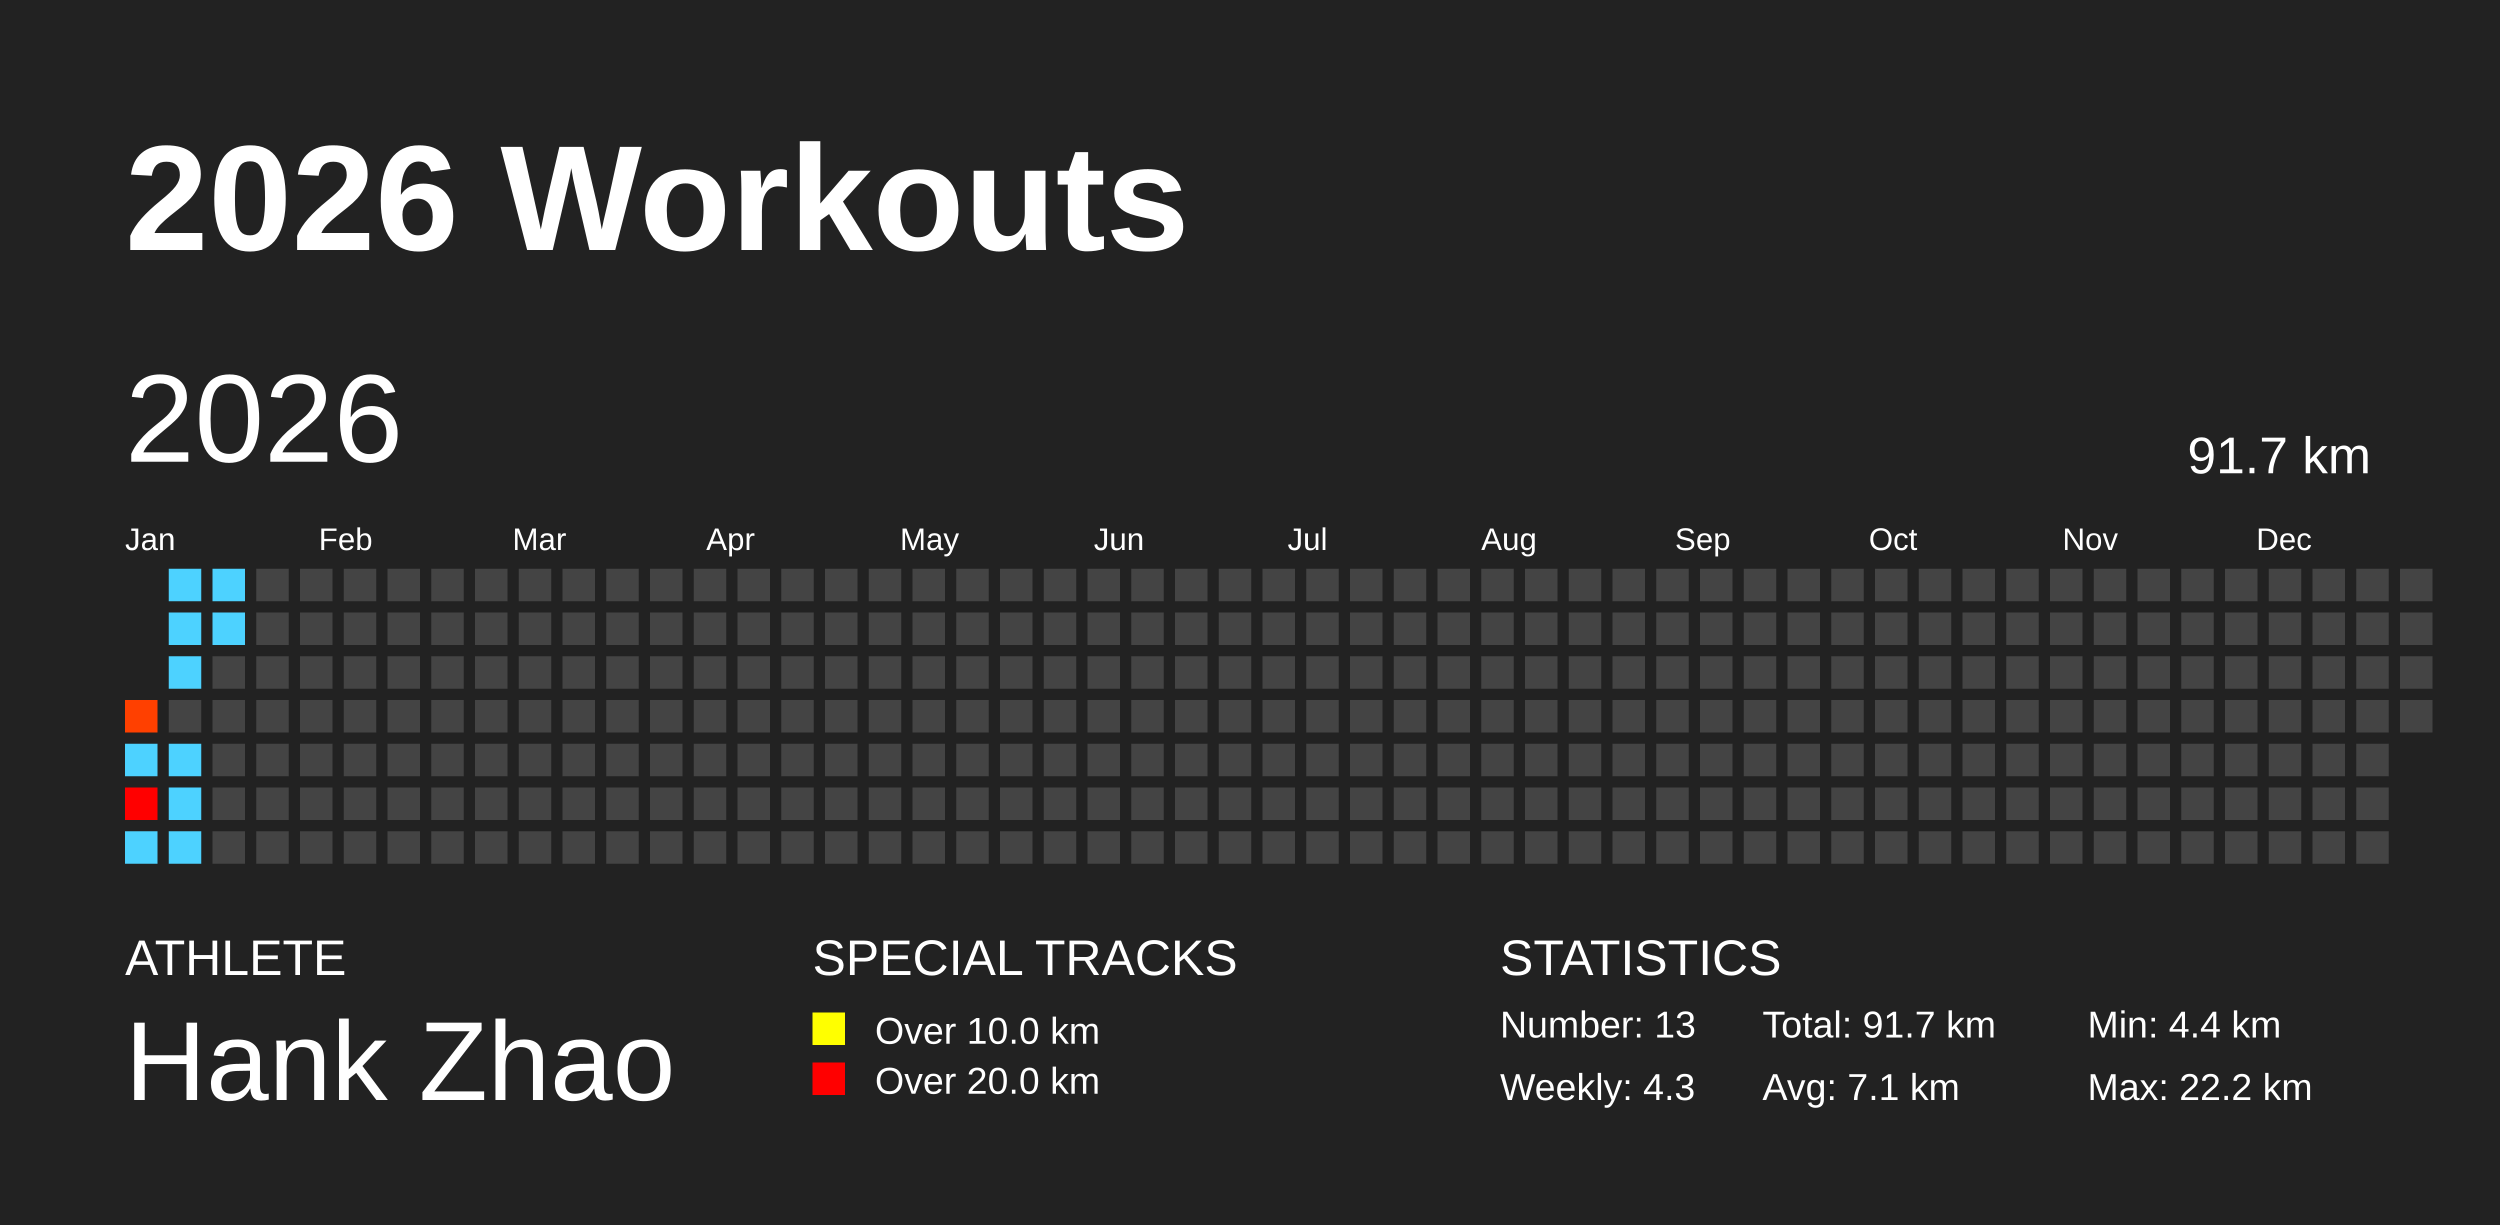
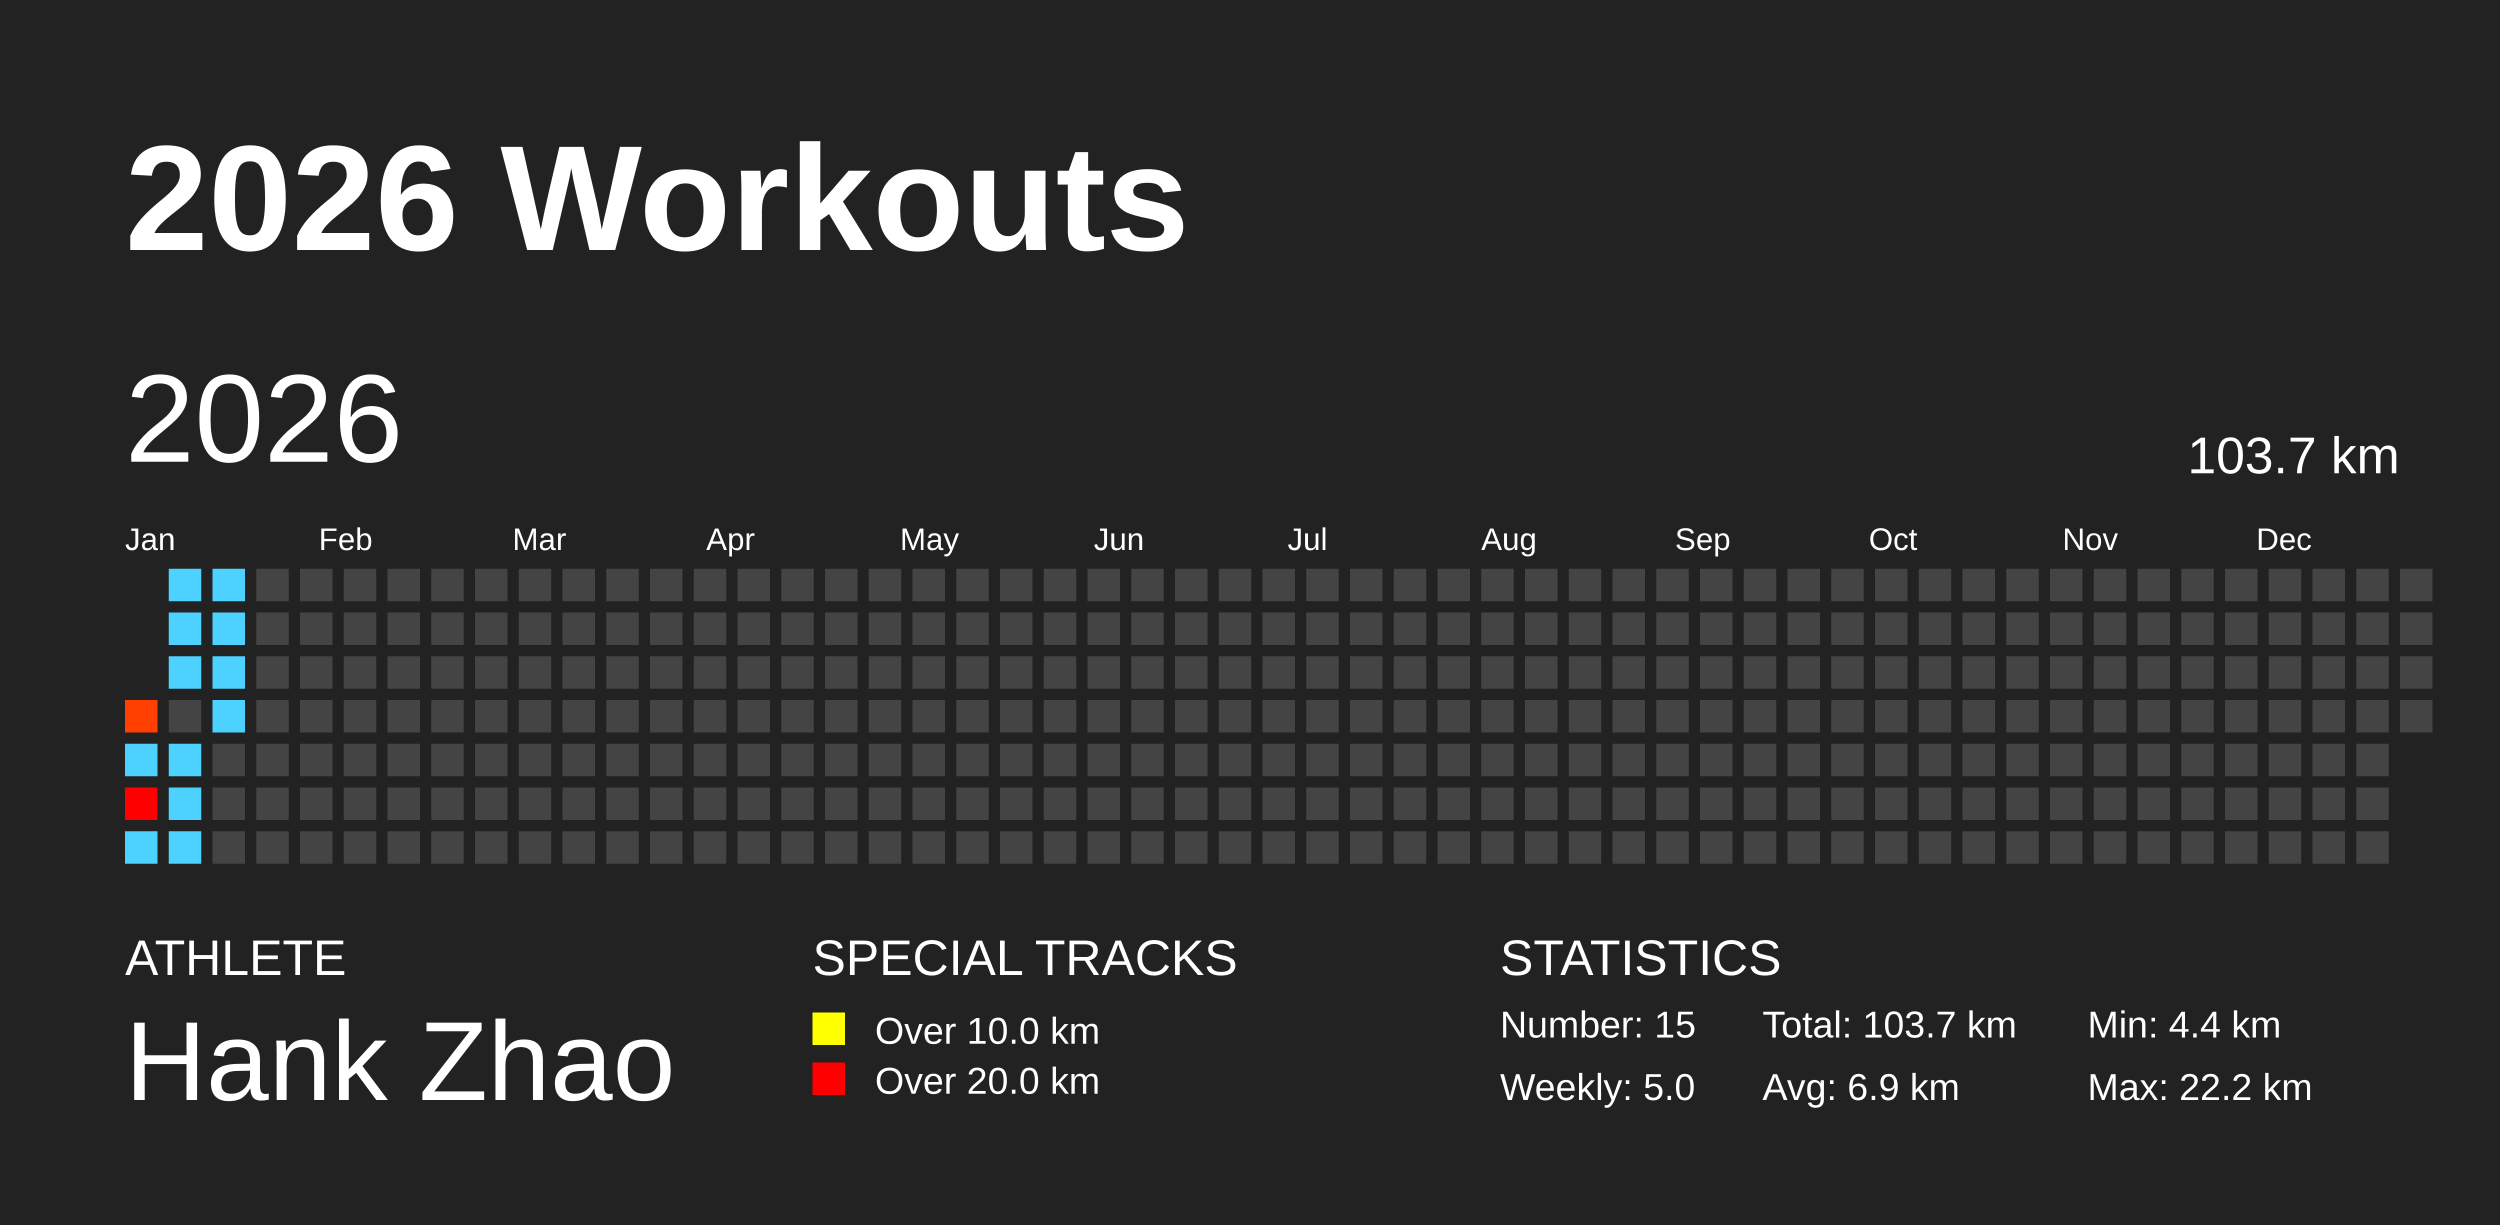
<svg xmlns="http://www.w3.org/2000/svg" baseProfile="full" height="98mm" version="1.1" viewBox="0,0,200,98" width="200mm">
  <defs />
  <rect fill="#222222" height="98" width="200" x="0" y="0" />
  <text fill="#FFFFFF" style="font-size:12px; font-family:Arial; font-weight:bold;" x="10" y="20">2026 Workouts</text>
  <text fill="#FFFFFF" style="font-size:4px; font-family:Arial" x="10" y="78">ATHLETE</text>
  <text fill="#FFFFFF" style="font-size:9px; font-family:Arial" x="10" y="88">Hank Zhao</text>
  <text fill="#FFFFFF" style="font-size:4px; font-family:Arial" x="65" y="78">SPECIAL TRACKS</text>
  <rect fill="yellow" height="2.6" width="2.6" x="65" y="81" />
  <text fill="#FFFFFF" style="font-size:3px; font-family:Arial" x="70" y="83.5">Over 10.0 km</text>
  <rect fill="red" height="2.6" width="2.6" x="65" y="85" />
  <text fill="#FFFFFF" style="font-size:3px; font-family:Arial" x="70" y="87.5">Over 20.0 km</text>
  <text fill="#FFFFFF" style="font-size:4px; font-family:Arial" x="120" y="78">STATISTICS</text>
-   <text fill="#FFFFFF" style="font-size:3px; font-family:Arial" x="120" y="83">Number: 13</text>
-   <text fill="#FFFFFF" style="font-size:3px; font-family:Arial" x="120" y="88">Weekly: 4.3</text>
-   <text fill="#FFFFFF" style="font-size:3px; font-family:Arial" x="141" y="83">Total: 91.7 km</text>
-   <text fill="#FFFFFF" style="font-size:3px; font-family:Arial" x="141" y="88">Avg: 7.1 km</text>
+   <text fill="#FFFFFF" style="font-size:3px; font-family:Arial" x="120" y="83">Number: 15</text>
+   <text fill="#FFFFFF" style="font-size:3px; font-family:Arial" x="120" y="88">Weekly: 5.0</text>
+   <text fill="#FFFFFF" style="font-size:3px; font-family:Arial" x="141" y="83">Total: 103.7 km</text>
+   <text fill="#FFFFFF" style="font-size:3px; font-family:Arial" x="141" y="88">Avg: 6.9 km</text>
  <text fill="#FFFFFF" style="font-size:3px; font-family:Arial" x="167" y="83">Min: 4.4 km</text>
  <text fill="#FFFFFF" style="font-size:3px; font-family:Arial" x="167" y="88">Max: 22.2 km</text>
  <text dominant-baseline="hanging" fill="#FFFFFF" style="font-size:10.0px; font-family:Arial;" x="10" y="30">2026</text>
-   <text dominant-baseline="hanging" fill="#FFFFFF" style="font-size:4.125px; font-family:Arial;" x="175" y="35">91.7 km</text>
+   <text dominant-baseline="hanging" fill="#FFFFFF" style="font-size:4.125px; font-family:Arial;" x="175" y="35">103.7 km</text>
  <text fill="#FFFFFF" style="font-size:2.5px; font-family:Arial" x="10.0" y="44">Jan</text>
  <text fill="#FFFFFF" style="font-size:2.5px; font-family:Arial" x="25.5" y="44">Feb</text>
  <text fill="#FFFFFF" style="font-size:2.5px; font-family:Arial" x="41.0" y="44">Mar</text>
  <text fill="#FFFFFF" style="font-size:2.5px; font-family:Arial" x="56.5" y="44">Apr</text>
  <text fill="#FFFFFF" style="font-size:2.5px; font-family:Arial" x="72.0" y="44">May</text>
  <text fill="#FFFFFF" style="font-size:2.5px; font-family:Arial" x="87.5" y="44">Jun</text>
  <text fill="#FFFFFF" style="font-size:2.5px; font-family:Arial" x="103.0" y="44">Jul</text>
  <text fill="#FFFFFF" style="font-size:2.5px; font-family:Arial" x="118.5" y="44">Aug</text>
  <text fill="#FFFFFF" style="font-size:2.5px; font-family:Arial" x="134.0" y="44">Sep</text>
  <text fill="#FFFFFF" style="font-size:2.5px; font-family:Arial" x="149.5" y="44">Oct</text>
  <text fill="#FFFFFF" style="font-size:2.5px; font-family:Arial" x="165.0" y="44">Nov</text>
  <text fill="#FFFFFF" style="font-size:2.5px; font-family:Arial" x="180.5" y="44">Dec</text>
  <rect fill="#ff4000" height="2.6" width="2.6" x="10.0" y="56.0" />
  <rect fill="#4dd2ff" height="2.6" width="2.6" x="10.0" y="59.5" />
  <rect fill="red" height="2.6" width="2.6" x="10.0" y="63.0" />
  <rect fill="#4dd2ff" height="2.6" width="2.6" x="10.0" y="66.5" />
  <rect fill="#4dd2ff" height="2.6" width="2.6" x="13.5" y="45.5" />
  <rect fill="#4dd2ff" height="2.6" width="2.6" x="13.5" y="49.0" />
  <rect fill="#4dd2ff" height="2.6" width="2.6" x="13.5" y="52.5" />
  <rect fill="#444444" height="2.6" width="2.6" x="13.5" y="56.0" />
  <rect fill="#4dd2ff" height="2.6" width="2.6" x="13.5" y="59.5" />
  <rect fill="#4dd2ff" height="2.6" width="2.6" x="13.5" y="63.0" />
  <rect fill="#4dd2ff" height="2.6" width="2.6" x="13.5" y="66.5" />
  <rect fill="#4dd2ff" height="2.6" width="2.6" x="17.0" y="45.5" />
  <rect fill="#4dd2ff" height="2.6" width="2.6" x="17.0" y="49.0" />
-   <rect fill="#444444" height="2.6" width="2.6" x="17.0" y="52.5" />
-   <rect fill="#444444" height="2.6" width="2.6" x="17.0" y="56.0" />
+   <rect fill="#4dd2ff" height="2.6" width="2.6" x="17.0" y="52.5" />
+   <rect fill="#4dd2ff" height="2.6" width="2.6" x="17.0" y="56.0" />
  <rect fill="#444444" height="2.6" width="2.6" x="17.0" y="59.5" />
  <rect fill="#444444" height="2.6" width="2.6" x="17.0" y="63.0" />
  <rect fill="#444444" height="2.6" width="2.6" x="17.0" y="66.5" />
  <rect fill="#444444" height="2.6" width="2.6" x="20.5" y="45.5" />
  <rect fill="#444444" height="2.6" width="2.6" x="20.5" y="49.0" />
  <rect fill="#444444" height="2.6" width="2.6" x="20.5" y="52.5" />
  <rect fill="#444444" height="2.6" width="2.6" x="20.5" y="56.0" />
  <rect fill="#444444" height="2.6" width="2.6" x="20.5" y="59.5" />
  <rect fill="#444444" height="2.6" width="2.6" x="20.5" y="63.0" />
  <rect fill="#444444" height="2.6" width="2.6" x="20.5" y="66.5" />
  <rect fill="#444444" height="2.6" width="2.6" x="24.0" y="45.5" />
  <rect fill="#444444" height="2.6" width="2.6" x="24.0" y="49.0" />
  <rect fill="#444444" height="2.6" width="2.6" x="24.0" y="52.5" />
  <rect fill="#444444" height="2.6" width="2.6" x="24.0" y="56.0" />
  <rect fill="#444444" height="2.6" width="2.6" x="24.0" y="59.5" />
  <rect fill="#444444" height="2.6" width="2.6" x="24.0" y="63.0" />
  <rect fill="#444444" height="2.6" width="2.6" x="24.0" y="66.5" />
  <rect fill="#444444" height="2.6" width="2.6" x="27.5" y="45.5" />
  <rect fill="#444444" height="2.6" width="2.6" x="27.5" y="49.0" />
  <rect fill="#444444" height="2.6" width="2.6" x="27.5" y="52.5" />
  <rect fill="#444444" height="2.6" width="2.6" x="27.5" y="56.0" />
  <rect fill="#444444" height="2.6" width="2.6" x="27.5" y="59.5" />
  <rect fill="#444444" height="2.6" width="2.6" x="27.5" y="63.0" />
  <rect fill="#444444" height="2.6" width="2.6" x="27.5" y="66.5" />
  <rect fill="#444444" height="2.6" width="2.6" x="31.0" y="45.5" />
  <rect fill="#444444" height="2.6" width="2.6" x="31.0" y="49.0" />
  <rect fill="#444444" height="2.6" width="2.6" x="31.0" y="52.5" />
  <rect fill="#444444" height="2.6" width="2.6" x="31.0" y="56.0" />
  <rect fill="#444444" height="2.6" width="2.6" x="31.0" y="59.5" />
  <rect fill="#444444" height="2.6" width="2.6" x="31.0" y="63.0" />
  <rect fill="#444444" height="2.6" width="2.6" x="31.0" y="66.5" />
  <rect fill="#444444" height="2.6" width="2.6" x="34.5" y="45.5" />
  <rect fill="#444444" height="2.6" width="2.6" x="34.5" y="49.0" />
  <rect fill="#444444" height="2.6" width="2.6" x="34.5" y="52.5" />
  <rect fill="#444444" height="2.6" width="2.6" x="34.5" y="56.0" />
  <rect fill="#444444" height="2.6" width="2.6" x="34.5" y="59.5" />
  <rect fill="#444444" height="2.6" width="2.6" x="34.5" y="63.0" />
  <rect fill="#444444" height="2.6" width="2.6" x="34.5" y="66.5" />
  <rect fill="#444444" height="2.6" width="2.6" x="38.0" y="45.5" />
  <rect fill="#444444" height="2.6" width="2.6" x="38.0" y="49.0" />
  <rect fill="#444444" height="2.6" width="2.6" x="38.0" y="52.5" />
  <rect fill="#444444" height="2.6" width="2.6" x="38.0" y="56.0" />
  <rect fill="#444444" height="2.6" width="2.6" x="38.0" y="59.5" />
  <rect fill="#444444" height="2.6" width="2.6" x="38.0" y="63.0" />
  <rect fill="#444444" height="2.6" width="2.6" x="38.0" y="66.5" />
  <rect fill="#444444" height="2.6" width="2.6" x="41.5" y="45.5" />
  <rect fill="#444444" height="2.6" width="2.6" x="41.5" y="49.0" />
  <rect fill="#444444" height="2.6" width="2.6" x="41.5" y="52.5" />
  <rect fill="#444444" height="2.6" width="2.6" x="41.5" y="56.0" />
  <rect fill="#444444" height="2.6" width="2.6" x="41.5" y="59.5" />
  <rect fill="#444444" height="2.6" width="2.6" x="41.5" y="63.0" />
  <rect fill="#444444" height="2.6" width="2.6" x="41.5" y="66.5" />
  <rect fill="#444444" height="2.6" width="2.6" x="45.0" y="45.5" />
  <rect fill="#444444" height="2.6" width="2.6" x="45.0" y="49.0" />
  <rect fill="#444444" height="2.6" width="2.6" x="45.0" y="52.5" />
  <rect fill="#444444" height="2.6" width="2.6" x="45.0" y="56.0" />
  <rect fill="#444444" height="2.6" width="2.6" x="45.0" y="59.5" />
  <rect fill="#444444" height="2.6" width="2.6" x="45.0" y="63.0" />
  <rect fill="#444444" height="2.6" width="2.6" x="45.0" y="66.5" />
  <rect fill="#444444" height="2.6" width="2.6" x="48.5" y="45.5" />
  <rect fill="#444444" height="2.6" width="2.6" x="48.5" y="49.0" />
  <rect fill="#444444" height="2.6" width="2.6" x="48.5" y="52.5" />
  <rect fill="#444444" height="2.6" width="2.6" x="48.5" y="56.0" />
  <rect fill="#444444" height="2.6" width="2.6" x="48.5" y="59.5" />
  <rect fill="#444444" height="2.6" width="2.6" x="48.5" y="63.0" />
  <rect fill="#444444" height="2.6" width="2.6" x="48.5" y="66.5" />
  <rect fill="#444444" height="2.6" width="2.6" x="52.0" y="45.5" />
  <rect fill="#444444" height="2.6" width="2.6" x="52.0" y="49.0" />
  <rect fill="#444444" height="2.6" width="2.6" x="52.0" y="52.5" />
  <rect fill="#444444" height="2.6" width="2.6" x="52.0" y="56.0" />
  <rect fill="#444444" height="2.6" width="2.6" x="52.0" y="59.5" />
  <rect fill="#444444" height="2.6" width="2.6" x="52.0" y="63.0" />
  <rect fill="#444444" height="2.6" width="2.6" x="52.0" y="66.5" />
  <rect fill="#444444" height="2.6" width="2.6" x="55.5" y="45.5" />
  <rect fill="#444444" height="2.6" width="2.6" x="55.5" y="49.0" />
  <rect fill="#444444" height="2.6" width="2.6" x="55.5" y="52.5" />
  <rect fill="#444444" height="2.6" width="2.6" x="55.5" y="56.0" />
  <rect fill="#444444" height="2.6" width="2.6" x="55.5" y="59.5" />
  <rect fill="#444444" height="2.6" width="2.6" x="55.5" y="63.0" />
  <rect fill="#444444" height="2.6" width="2.6" x="55.5" y="66.5" />
  <rect fill="#444444" height="2.6" width="2.6" x="59.0" y="45.5" />
  <rect fill="#444444" height="2.6" width="2.6" x="59.0" y="49.0" />
  <rect fill="#444444" height="2.6" width="2.6" x="59.0" y="52.5" />
  <rect fill="#444444" height="2.6" width="2.6" x="59.0" y="56.0" />
  <rect fill="#444444" height="2.6" width="2.6" x="59.0" y="59.5" />
  <rect fill="#444444" height="2.6" width="2.6" x="59.0" y="63.0" />
  <rect fill="#444444" height="2.6" width="2.6" x="59.0" y="66.5" />
  <rect fill="#444444" height="2.6" width="2.6" x="62.5" y="45.5" />
  <rect fill="#444444" height="2.6" width="2.6" x="62.5" y="49.0" />
  <rect fill="#444444" height="2.6" width="2.6" x="62.5" y="52.5" />
  <rect fill="#444444" height="2.6" width="2.6" x="62.5" y="56.0" />
  <rect fill="#444444" height="2.6" width="2.6" x="62.5" y="59.5" />
  <rect fill="#444444" height="2.6" width="2.6" x="62.5" y="63.0" />
  <rect fill="#444444" height="2.6" width="2.6" x="62.5" y="66.5" />
  <rect fill="#444444" height="2.6" width="2.6" x="66.0" y="45.5" />
  <rect fill="#444444" height="2.6" width="2.6" x="66.0" y="49.0" />
  <rect fill="#444444" height="2.6" width="2.6" x="66.0" y="52.5" />
  <rect fill="#444444" height="2.6" width="2.6" x="66.0" y="56.0" />
  <rect fill="#444444" height="2.6" width="2.6" x="66.0" y="59.5" />
  <rect fill="#444444" height="2.6" width="2.6" x="66.0" y="63.0" />
  <rect fill="#444444" height="2.6" width="2.6" x="66.0" y="66.5" />
  <rect fill="#444444" height="2.6" width="2.6" x="69.5" y="45.5" />
  <rect fill="#444444" height="2.6" width="2.6" x="69.5" y="49.0" />
  <rect fill="#444444" height="2.6" width="2.6" x="69.5" y="52.5" />
  <rect fill="#444444" height="2.6" width="2.6" x="69.5" y="56.0" />
  <rect fill="#444444" height="2.6" width="2.6" x="69.5" y="59.5" />
  <rect fill="#444444" height="2.6" width="2.6" x="69.5" y="63.0" />
  <rect fill="#444444" height="2.6" width="2.6" x="69.5" y="66.5" />
  <rect fill="#444444" height="2.6" width="2.6" x="73.0" y="45.5" />
  <rect fill="#444444" height="2.6" width="2.6" x="73.0" y="49.0" />
  <rect fill="#444444" height="2.6" width="2.6" x="73.0" y="52.5" />
  <rect fill="#444444" height="2.6" width="2.6" x="73.0" y="56.0" />
  <rect fill="#444444" height="2.6" width="2.6" x="73.0" y="59.5" />
  <rect fill="#444444" height="2.6" width="2.6" x="73.0" y="63.0" />
  <rect fill="#444444" height="2.6" width="2.6" x="73.0" y="66.5" />
  <rect fill="#444444" height="2.6" width="2.6" x="76.5" y="45.5" />
  <rect fill="#444444" height="2.6" width="2.6" x="76.5" y="49.0" />
  <rect fill="#444444" height="2.6" width="2.6" x="76.5" y="52.5" />
  <rect fill="#444444" height="2.6" width="2.6" x="76.5" y="56.0" />
  <rect fill="#444444" height="2.6" width="2.6" x="76.5" y="59.5" />
  <rect fill="#444444" height="2.6" width="2.6" x="76.5" y="63.0" />
  <rect fill="#444444" height="2.6" width="2.6" x="76.5" y="66.5" />
  <rect fill="#444444" height="2.6" width="2.6" x="80.0" y="45.5" />
  <rect fill="#444444" height="2.6" width="2.6" x="80.0" y="49.0" />
  <rect fill="#444444" height="2.6" width="2.6" x="80.0" y="52.5" />
  <rect fill="#444444" height="2.6" width="2.6" x="80.0" y="56.0" />
  <rect fill="#444444" height="2.6" width="2.6" x="80.0" y="59.5" />
  <rect fill="#444444" height="2.6" width="2.6" x="80.0" y="63.0" />
  <rect fill="#444444" height="2.6" width="2.6" x="80.0" y="66.5" />
  <rect fill="#444444" height="2.6" width="2.6" x="83.5" y="45.5" />
  <rect fill="#444444" height="2.6" width="2.6" x="83.5" y="49.0" />
  <rect fill="#444444" height="2.6" width="2.6" x="83.5" y="52.5" />
  <rect fill="#444444" height="2.6" width="2.6" x="83.5" y="56.0" />
  <rect fill="#444444" height="2.6" width="2.6" x="83.5" y="59.5" />
  <rect fill="#444444" height="2.6" width="2.6" x="83.5" y="63.0" />
  <rect fill="#444444" height="2.6" width="2.6" x="83.5" y="66.5" />
  <rect fill="#444444" height="2.6" width="2.6" x="87.0" y="45.5" />
  <rect fill="#444444" height="2.6" width="2.6" x="87.0" y="49.0" />
  <rect fill="#444444" height="2.6" width="2.6" x="87.0" y="52.5" />
  <rect fill="#444444" height="2.6" width="2.6" x="87.0" y="56.0" />
  <rect fill="#444444" height="2.6" width="2.6" x="87.0" y="59.5" />
  <rect fill="#444444" height="2.6" width="2.6" x="87.0" y="63.0" />
  <rect fill="#444444" height="2.6" width="2.6" x="87.0" y="66.5" />
  <rect fill="#444444" height="2.6" width="2.6" x="90.5" y="45.5" />
  <rect fill="#444444" height="2.6" width="2.6" x="90.5" y="49.0" />
  <rect fill="#444444" height="2.6" width="2.6" x="90.5" y="52.5" />
  <rect fill="#444444" height="2.6" width="2.6" x="90.5" y="56.0" />
  <rect fill="#444444" height="2.6" width="2.6" x="90.5" y="59.5" />
  <rect fill="#444444" height="2.6" width="2.6" x="90.5" y="63.0" />
  <rect fill="#444444" height="2.6" width="2.6" x="90.5" y="66.5" />
  <rect fill="#444444" height="2.6" width="2.6" x="94.0" y="45.5" />
  <rect fill="#444444" height="2.6" width="2.6" x="94.0" y="49.0" />
  <rect fill="#444444" height="2.6" width="2.6" x="94.0" y="52.5" />
  <rect fill="#444444" height="2.6" width="2.6" x="94.0" y="56.0" />
  <rect fill="#444444" height="2.6" width="2.6" x="94.0" y="59.5" />
  <rect fill="#444444" height="2.6" width="2.6" x="94.0" y="63.0" />
  <rect fill="#444444" height="2.6" width="2.6" x="94.0" y="66.5" />
  <rect fill="#444444" height="2.6" width="2.6" x="97.5" y="45.5" />
  <rect fill="#444444" height="2.6" width="2.6" x="97.5" y="49.0" />
  <rect fill="#444444" height="2.6" width="2.6" x="97.5" y="52.5" />
  <rect fill="#444444" height="2.6" width="2.6" x="97.5" y="56.0" />
  <rect fill="#444444" height="2.6" width="2.6" x="97.5" y="59.5" />
  <rect fill="#444444" height="2.6" width="2.6" x="97.5" y="63.0" />
  <rect fill="#444444" height="2.6" width="2.6" x="97.5" y="66.5" />
  <rect fill="#444444" height="2.6" width="2.6" x="101.0" y="45.5" />
  <rect fill="#444444" height="2.6" width="2.6" x="101.0" y="49.0" />
  <rect fill="#444444" height="2.6" width="2.6" x="101.0" y="52.5" />
  <rect fill="#444444" height="2.6" width="2.6" x="101.0" y="56.0" />
  <rect fill="#444444" height="2.6" width="2.6" x="101.0" y="59.5" />
  <rect fill="#444444" height="2.6" width="2.6" x="101.0" y="63.0" />
  <rect fill="#444444" height="2.6" width="2.6" x="101.0" y="66.5" />
  <rect fill="#444444" height="2.6" width="2.6" x="104.5" y="45.5" />
  <rect fill="#444444" height="2.6" width="2.6" x="104.5" y="49.0" />
  <rect fill="#444444" height="2.6" width="2.6" x="104.5" y="52.5" />
  <rect fill="#444444" height="2.6" width="2.6" x="104.5" y="56.0" />
  <rect fill="#444444" height="2.6" width="2.6" x="104.5" y="59.5" />
  <rect fill="#444444" height="2.6" width="2.6" x="104.5" y="63.0" />
  <rect fill="#444444" height="2.6" width="2.6" x="104.5" y="66.5" />
  <rect fill="#444444" height="2.6" width="2.6" x="108.0" y="45.5" />
  <rect fill="#444444" height="2.6" width="2.6" x="108.0" y="49.0" />
  <rect fill="#444444" height="2.6" width="2.6" x="108.0" y="52.5" />
  <rect fill="#444444" height="2.6" width="2.6" x="108.0" y="56.0" />
  <rect fill="#444444" height="2.6" width="2.6" x="108.0" y="59.5" />
  <rect fill="#444444" height="2.6" width="2.6" x="108.0" y="63.0" />
  <rect fill="#444444" height="2.6" width="2.6" x="108.0" y="66.5" />
  <rect fill="#444444" height="2.6" width="2.6" x="111.5" y="45.5" />
  <rect fill="#444444" height="2.6" width="2.6" x="111.5" y="49.0" />
  <rect fill="#444444" height="2.6" width="2.6" x="111.5" y="52.5" />
  <rect fill="#444444" height="2.6" width="2.6" x="111.5" y="56.0" />
  <rect fill="#444444" height="2.6" width="2.6" x="111.5" y="59.5" />
  <rect fill="#444444" height="2.6" width="2.6" x="111.5" y="63.0" />
  <rect fill="#444444" height="2.6" width="2.6" x="111.5" y="66.5" />
  <rect fill="#444444" height="2.6" width="2.6" x="115.0" y="45.5" />
  <rect fill="#444444" height="2.6" width="2.6" x="115.0" y="49.0" />
  <rect fill="#444444" height="2.6" width="2.6" x="115.0" y="52.5" />
  <rect fill="#444444" height="2.6" width="2.6" x="115.0" y="56.0" />
  <rect fill="#444444" height="2.6" width="2.6" x="115.0" y="59.5" />
  <rect fill="#444444" height="2.6" width="2.6" x="115.0" y="63.0" />
  <rect fill="#444444" height="2.6" width="2.6" x="115.0" y="66.5" />
  <rect fill="#444444" height="2.6" width="2.6" x="118.5" y="45.5" />
  <rect fill="#444444" height="2.6" width="2.6" x="118.5" y="49.0" />
  <rect fill="#444444" height="2.6" width="2.6" x="118.5" y="52.5" />
  <rect fill="#444444" height="2.6" width="2.6" x="118.5" y="56.0" />
  <rect fill="#444444" height="2.6" width="2.6" x="118.5" y="59.5" />
  <rect fill="#444444" height="2.6" width="2.6" x="118.5" y="63.0" />
  <rect fill="#444444" height="2.6" width="2.6" x="118.5" y="66.5" />
  <rect fill="#444444" height="2.6" width="2.6" x="122.0" y="45.5" />
  <rect fill="#444444" height="2.6" width="2.6" x="122.0" y="49.0" />
  <rect fill="#444444" height="2.6" width="2.6" x="122.0" y="52.5" />
  <rect fill="#444444" height="2.6" width="2.6" x="122.0" y="56.0" />
  <rect fill="#444444" height="2.6" width="2.6" x="122.0" y="59.5" />
  <rect fill="#444444" height="2.6" width="2.6" x="122.0" y="63.0" />
  <rect fill="#444444" height="2.6" width="2.6" x="122.0" y="66.5" />
  <rect fill="#444444" height="2.6" width="2.6" x="125.5" y="45.5" />
  <rect fill="#444444" height="2.6" width="2.6" x="125.5" y="49.0" />
  <rect fill="#444444" height="2.6" width="2.6" x="125.5" y="52.5" />
  <rect fill="#444444" height="2.6" width="2.6" x="125.5" y="56.0" />
  <rect fill="#444444" height="2.6" width="2.6" x="125.5" y="59.5" />
  <rect fill="#444444" height="2.6" width="2.6" x="125.5" y="63.0" />
  <rect fill="#444444" height="2.6" width="2.6" x="125.5" y="66.5" />
  <rect fill="#444444" height="2.6" width="2.6" x="129.0" y="45.5" />
  <rect fill="#444444" height="2.6" width="2.6" x="129.0" y="49.0" />
  <rect fill="#444444" height="2.6" width="2.6" x="129.0" y="52.5" />
  <rect fill="#444444" height="2.6" width="2.6" x="129.0" y="56.0" />
  <rect fill="#444444" height="2.6" width="2.6" x="129.0" y="59.5" />
  <rect fill="#444444" height="2.6" width="2.6" x="129.0" y="63.0" />
  <rect fill="#444444" height="2.6" width="2.6" x="129.0" y="66.5" />
  <rect fill="#444444" height="2.6" width="2.6" x="132.5" y="45.5" />
  <rect fill="#444444" height="2.6" width="2.6" x="132.5" y="49.0" />
  <rect fill="#444444" height="2.6" width="2.6" x="132.5" y="52.5" />
  <rect fill="#444444" height="2.6" width="2.6" x="132.5" y="56.0" />
  <rect fill="#444444" height="2.6" width="2.6" x="132.5" y="59.5" />
  <rect fill="#444444" height="2.6" width="2.6" x="132.5" y="63.0" />
  <rect fill="#444444" height="2.6" width="2.6" x="132.5" y="66.5" />
  <rect fill="#444444" height="2.6" width="2.6" x="136.0" y="45.5" />
  <rect fill="#444444" height="2.6" width="2.6" x="136.0" y="49.0" />
  <rect fill="#444444" height="2.6" width="2.6" x="136.0" y="52.5" />
  <rect fill="#444444" height="2.6" width="2.6" x="136.0" y="56.0" />
  <rect fill="#444444" height="2.6" width="2.6" x="136.0" y="59.5" />
  <rect fill="#444444" height="2.6" width="2.6" x="136.0" y="63.0" />
  <rect fill="#444444" height="2.6" width="2.6" x="136.0" y="66.5" />
  <rect fill="#444444" height="2.6" width="2.6" x="139.5" y="45.5" />
  <rect fill="#444444" height="2.6" width="2.6" x="139.5" y="49.0" />
  <rect fill="#444444" height="2.6" width="2.6" x="139.5" y="52.5" />
  <rect fill="#444444" height="2.6" width="2.6" x="139.5" y="56.0" />
  <rect fill="#444444" height="2.6" width="2.6" x="139.5" y="59.5" />
  <rect fill="#444444" height="2.6" width="2.6" x="139.5" y="63.0" />
  <rect fill="#444444" height="2.6" width="2.6" x="139.5" y="66.5" />
  <rect fill="#444444" height="2.6" width="2.6" x="143.0" y="45.5" />
  <rect fill="#444444" height="2.6" width="2.6" x="143.0" y="49.0" />
  <rect fill="#444444" height="2.6" width="2.6" x="143.0" y="52.5" />
  <rect fill="#444444" height="2.6" width="2.6" x="143.0" y="56.0" />
  <rect fill="#444444" height="2.6" width="2.6" x="143.0" y="59.5" />
  <rect fill="#444444" height="2.6" width="2.6" x="143.0" y="63.0" />
  <rect fill="#444444" height="2.6" width="2.6" x="143.0" y="66.5" />
  <rect fill="#444444" height="2.6" width="2.6" x="146.5" y="45.5" />
  <rect fill="#444444" height="2.6" width="2.6" x="146.5" y="49.0" />
  <rect fill="#444444" height="2.6" width="2.6" x="146.5" y="52.5" />
  <rect fill="#444444" height="2.6" width="2.6" x="146.5" y="56.0" />
  <rect fill="#444444" height="2.6" width="2.6" x="146.5" y="59.5" />
  <rect fill="#444444" height="2.6" width="2.6" x="146.5" y="63.0" />
  <rect fill="#444444" height="2.6" width="2.6" x="146.5" y="66.5" />
  <rect fill="#444444" height="2.6" width="2.6" x="150.0" y="45.5" />
  <rect fill="#444444" height="2.6" width="2.6" x="150.0" y="49.0" />
  <rect fill="#444444" height="2.6" width="2.6" x="150.0" y="52.5" />
  <rect fill="#444444" height="2.6" width="2.6" x="150.0" y="56.0" />
  <rect fill="#444444" height="2.6" width="2.6" x="150.0" y="59.5" />
  <rect fill="#444444" height="2.6" width="2.6" x="150.0" y="63.0" />
  <rect fill="#444444" height="2.6" width="2.6" x="150.0" y="66.5" />
  <rect fill="#444444" height="2.6" width="2.6" x="153.5" y="45.5" />
  <rect fill="#444444" height="2.6" width="2.6" x="153.5" y="49.0" />
  <rect fill="#444444" height="2.6" width="2.6" x="153.5" y="52.5" />
  <rect fill="#444444" height="2.6" width="2.6" x="153.5" y="56.0" />
  <rect fill="#444444" height="2.6" width="2.6" x="153.5" y="59.5" />
  <rect fill="#444444" height="2.6" width="2.6" x="153.5" y="63.0" />
  <rect fill="#444444" height="2.6" width="2.6" x="153.5" y="66.5" />
  <rect fill="#444444" height="2.6" width="2.6" x="157.0" y="45.5" />
  <rect fill="#444444" height="2.6" width="2.6" x="157.0" y="49.0" />
  <rect fill="#444444" height="2.6" width="2.6" x="157.0" y="52.5" />
  <rect fill="#444444" height="2.6" width="2.6" x="157.0" y="56.0" />
  <rect fill="#444444" height="2.6" width="2.6" x="157.0" y="59.5" />
  <rect fill="#444444" height="2.6" width="2.6" x="157.0" y="63.0" />
  <rect fill="#444444" height="2.6" width="2.6" x="157.0" y="66.5" />
  <rect fill="#444444" height="2.6" width="2.6" x="160.5" y="45.5" />
  <rect fill="#444444" height="2.6" width="2.6" x="160.5" y="49.0" />
  <rect fill="#444444" height="2.6" width="2.6" x="160.5" y="52.5" />
  <rect fill="#444444" height="2.6" width="2.6" x="160.5" y="56.0" />
  <rect fill="#444444" height="2.6" width="2.6" x="160.5" y="59.5" />
  <rect fill="#444444" height="2.6" width="2.6" x="160.5" y="63.0" />
  <rect fill="#444444" height="2.6" width="2.6" x="160.5" y="66.5" />
  <rect fill="#444444" height="2.6" width="2.6" x="164.0" y="45.5" />
  <rect fill="#444444" height="2.6" width="2.6" x="164.0" y="49.0" />
  <rect fill="#444444" height="2.6" width="2.6" x="164.0" y="52.5" />
  <rect fill="#444444" height="2.6" width="2.6" x="164.0" y="56.0" />
  <rect fill="#444444" height="2.6" width="2.6" x="164.0" y="59.5" />
  <rect fill="#444444" height="2.6" width="2.6" x="164.0" y="63.0" />
  <rect fill="#444444" height="2.6" width="2.6" x="164.0" y="66.5" />
  <rect fill="#444444" height="2.6" width="2.6" x="167.5" y="45.5" />
  <rect fill="#444444" height="2.6" width="2.6" x="167.5" y="49.0" />
  <rect fill="#444444" height="2.6" width="2.6" x="167.5" y="52.5" />
  <rect fill="#444444" height="2.6" width="2.6" x="167.5" y="56.0" />
  <rect fill="#444444" height="2.6" width="2.6" x="167.5" y="59.5" />
  <rect fill="#444444" height="2.6" width="2.6" x="167.5" y="63.0" />
  <rect fill="#444444" height="2.6" width="2.6" x="167.5" y="66.5" />
  <rect fill="#444444" height="2.6" width="2.6" x="171.0" y="45.5" />
  <rect fill="#444444" height="2.6" width="2.6" x="171.0" y="49.0" />
  <rect fill="#444444" height="2.6" width="2.6" x="171.0" y="52.5" />
  <rect fill="#444444" height="2.6" width="2.6" x="171.0" y="56.0" />
  <rect fill="#444444" height="2.6" width="2.6" x="171.0" y="59.5" />
  <rect fill="#444444" height="2.6" width="2.6" x="171.0" y="63.0" />
  <rect fill="#444444" height="2.6" width="2.6" x="171.0" y="66.5" />
  <rect fill="#444444" height="2.6" width="2.6" x="174.5" y="45.5" />
  <rect fill="#444444" height="2.6" width="2.6" x="174.5" y="49.0" />
  <rect fill="#444444" height="2.6" width="2.6" x="174.5" y="52.5" />
  <rect fill="#444444" height="2.6" width="2.6" x="174.5" y="56.0" />
  <rect fill="#444444" height="2.6" width="2.6" x="174.5" y="59.5" />
  <rect fill="#444444" height="2.6" width="2.6" x="174.5" y="63.0" />
  <rect fill="#444444" height="2.6" width="2.6" x="174.5" y="66.5" />
  <rect fill="#444444" height="2.6" width="2.6" x="178.0" y="45.5" />
  <rect fill="#444444" height="2.6" width="2.6" x="178.0" y="49.0" />
  <rect fill="#444444" height="2.6" width="2.6" x="178.0" y="52.5" />
  <rect fill="#444444" height="2.6" width="2.6" x="178.0" y="56.0" />
  <rect fill="#444444" height="2.6" width="2.6" x="178.0" y="59.5" />
  <rect fill="#444444" height="2.6" width="2.6" x="178.0" y="63.0" />
  <rect fill="#444444" height="2.6" width="2.6" x="178.0" y="66.5" />
  <rect fill="#444444" height="2.6" width="2.6" x="181.5" y="45.5" />
  <rect fill="#444444" height="2.6" width="2.6" x="181.5" y="49.0" />
  <rect fill="#444444" height="2.6" width="2.6" x="181.5" y="52.5" />
  <rect fill="#444444" height="2.6" width="2.6" x="181.5" y="56.0" />
  <rect fill="#444444" height="2.6" width="2.6" x="181.5" y="59.5" />
  <rect fill="#444444" height="2.6" width="2.6" x="181.5" y="63.0" />
  <rect fill="#444444" height="2.6" width="2.6" x="181.5" y="66.5" />
  <rect fill="#444444" height="2.6" width="2.6" x="185.0" y="45.5" />
  <rect fill="#444444" height="2.6" width="2.6" x="185.0" y="49.0" />
  <rect fill="#444444" height="2.6" width="2.6" x="185.0" y="52.5" />
  <rect fill="#444444" height="2.6" width="2.6" x="185.0" y="56.0" />
  <rect fill="#444444" height="2.6" width="2.6" x="185.0" y="59.5" />
  <rect fill="#444444" height="2.6" width="2.6" x="185.0" y="63.0" />
  <rect fill="#444444" height="2.6" width="2.6" x="185.0" y="66.5" />
  <rect fill="#444444" height="2.6" width="2.6" x="188.5" y="45.5" />
  <rect fill="#444444" height="2.6" width="2.6" x="188.5" y="49.0" />
  <rect fill="#444444" height="2.6" width="2.6" x="188.5" y="52.5" />
  <rect fill="#444444" height="2.6" width="2.6" x="188.5" y="56.0" />
  <rect fill="#444444" height="2.6" width="2.6" x="188.5" y="59.5" />
  <rect fill="#444444" height="2.6" width="2.6" x="188.5" y="63.0" />
  <rect fill="#444444" height="2.6" width="2.6" x="188.5" y="66.5" />
  <rect fill="#444444" height="2.6" width="2.6" x="192.0" y="45.5" />
  <rect fill="#444444" height="2.6" width="2.6" x="192.0" y="49.0" />
  <rect fill="#444444" height="2.6" width="2.6" x="192.0" y="52.5" />
  <rect fill="#444444" height="2.6" width="2.6" x="192.0" y="56.0" />
</svg>
